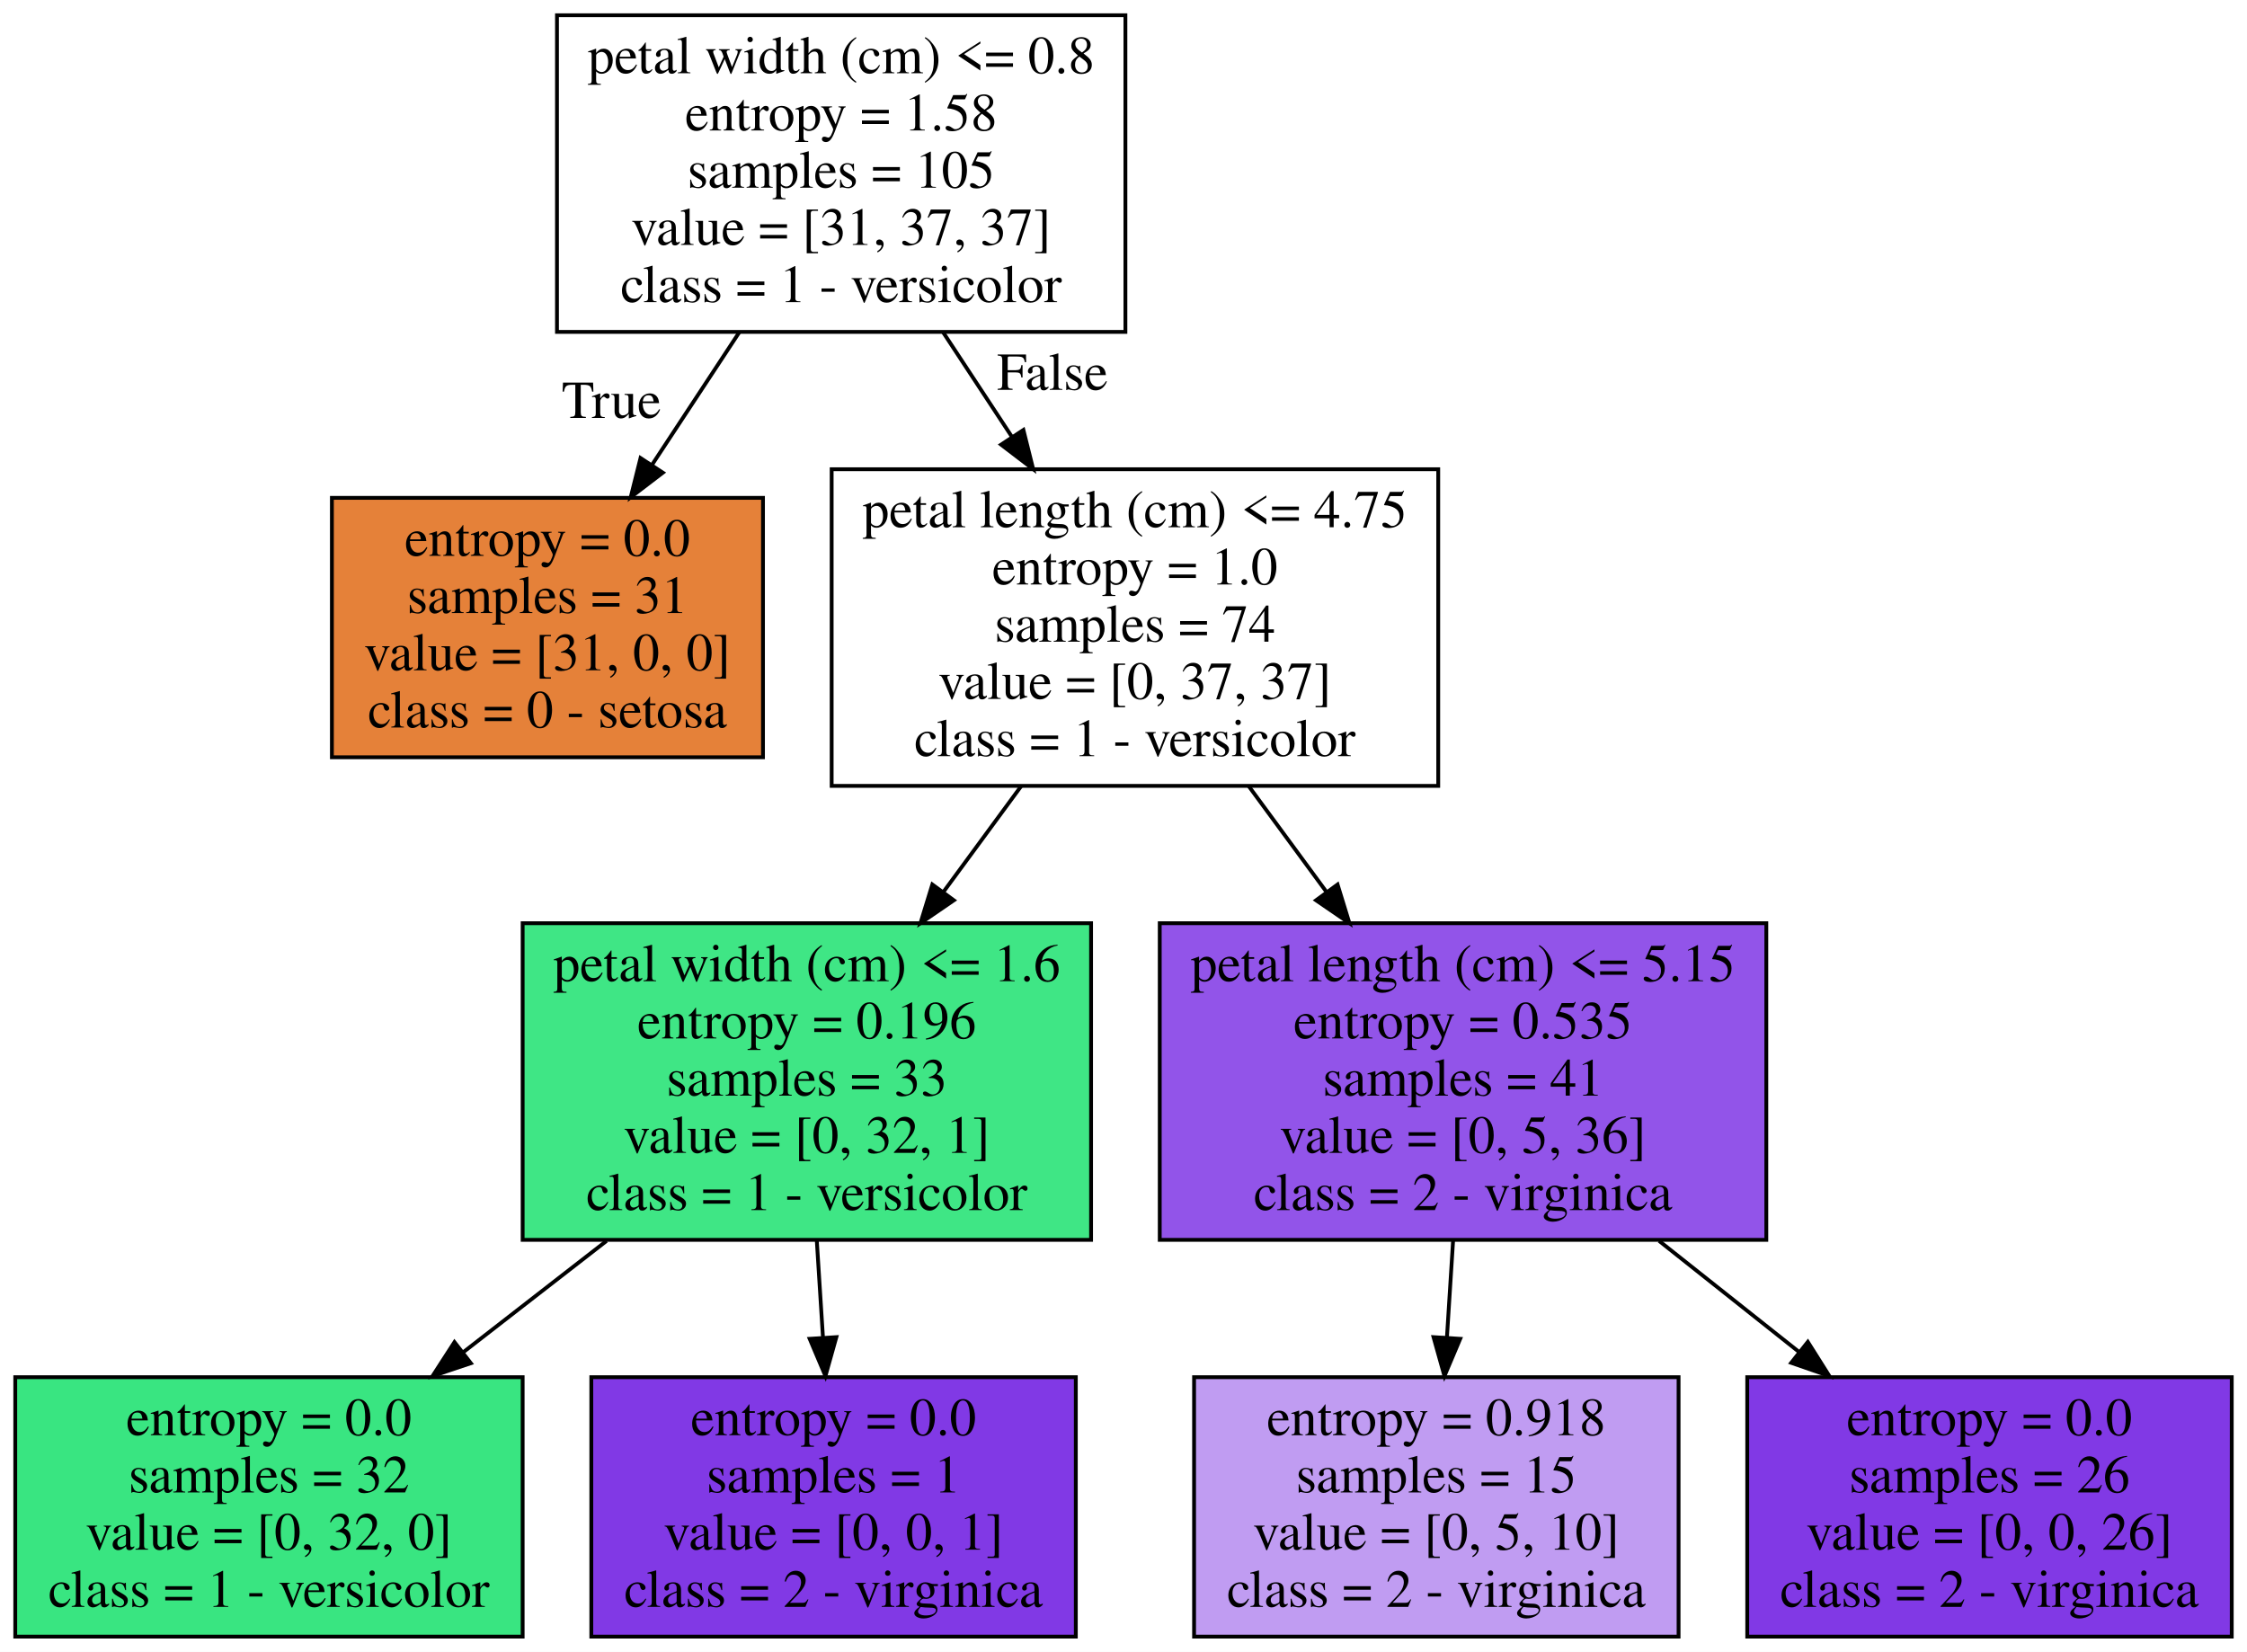
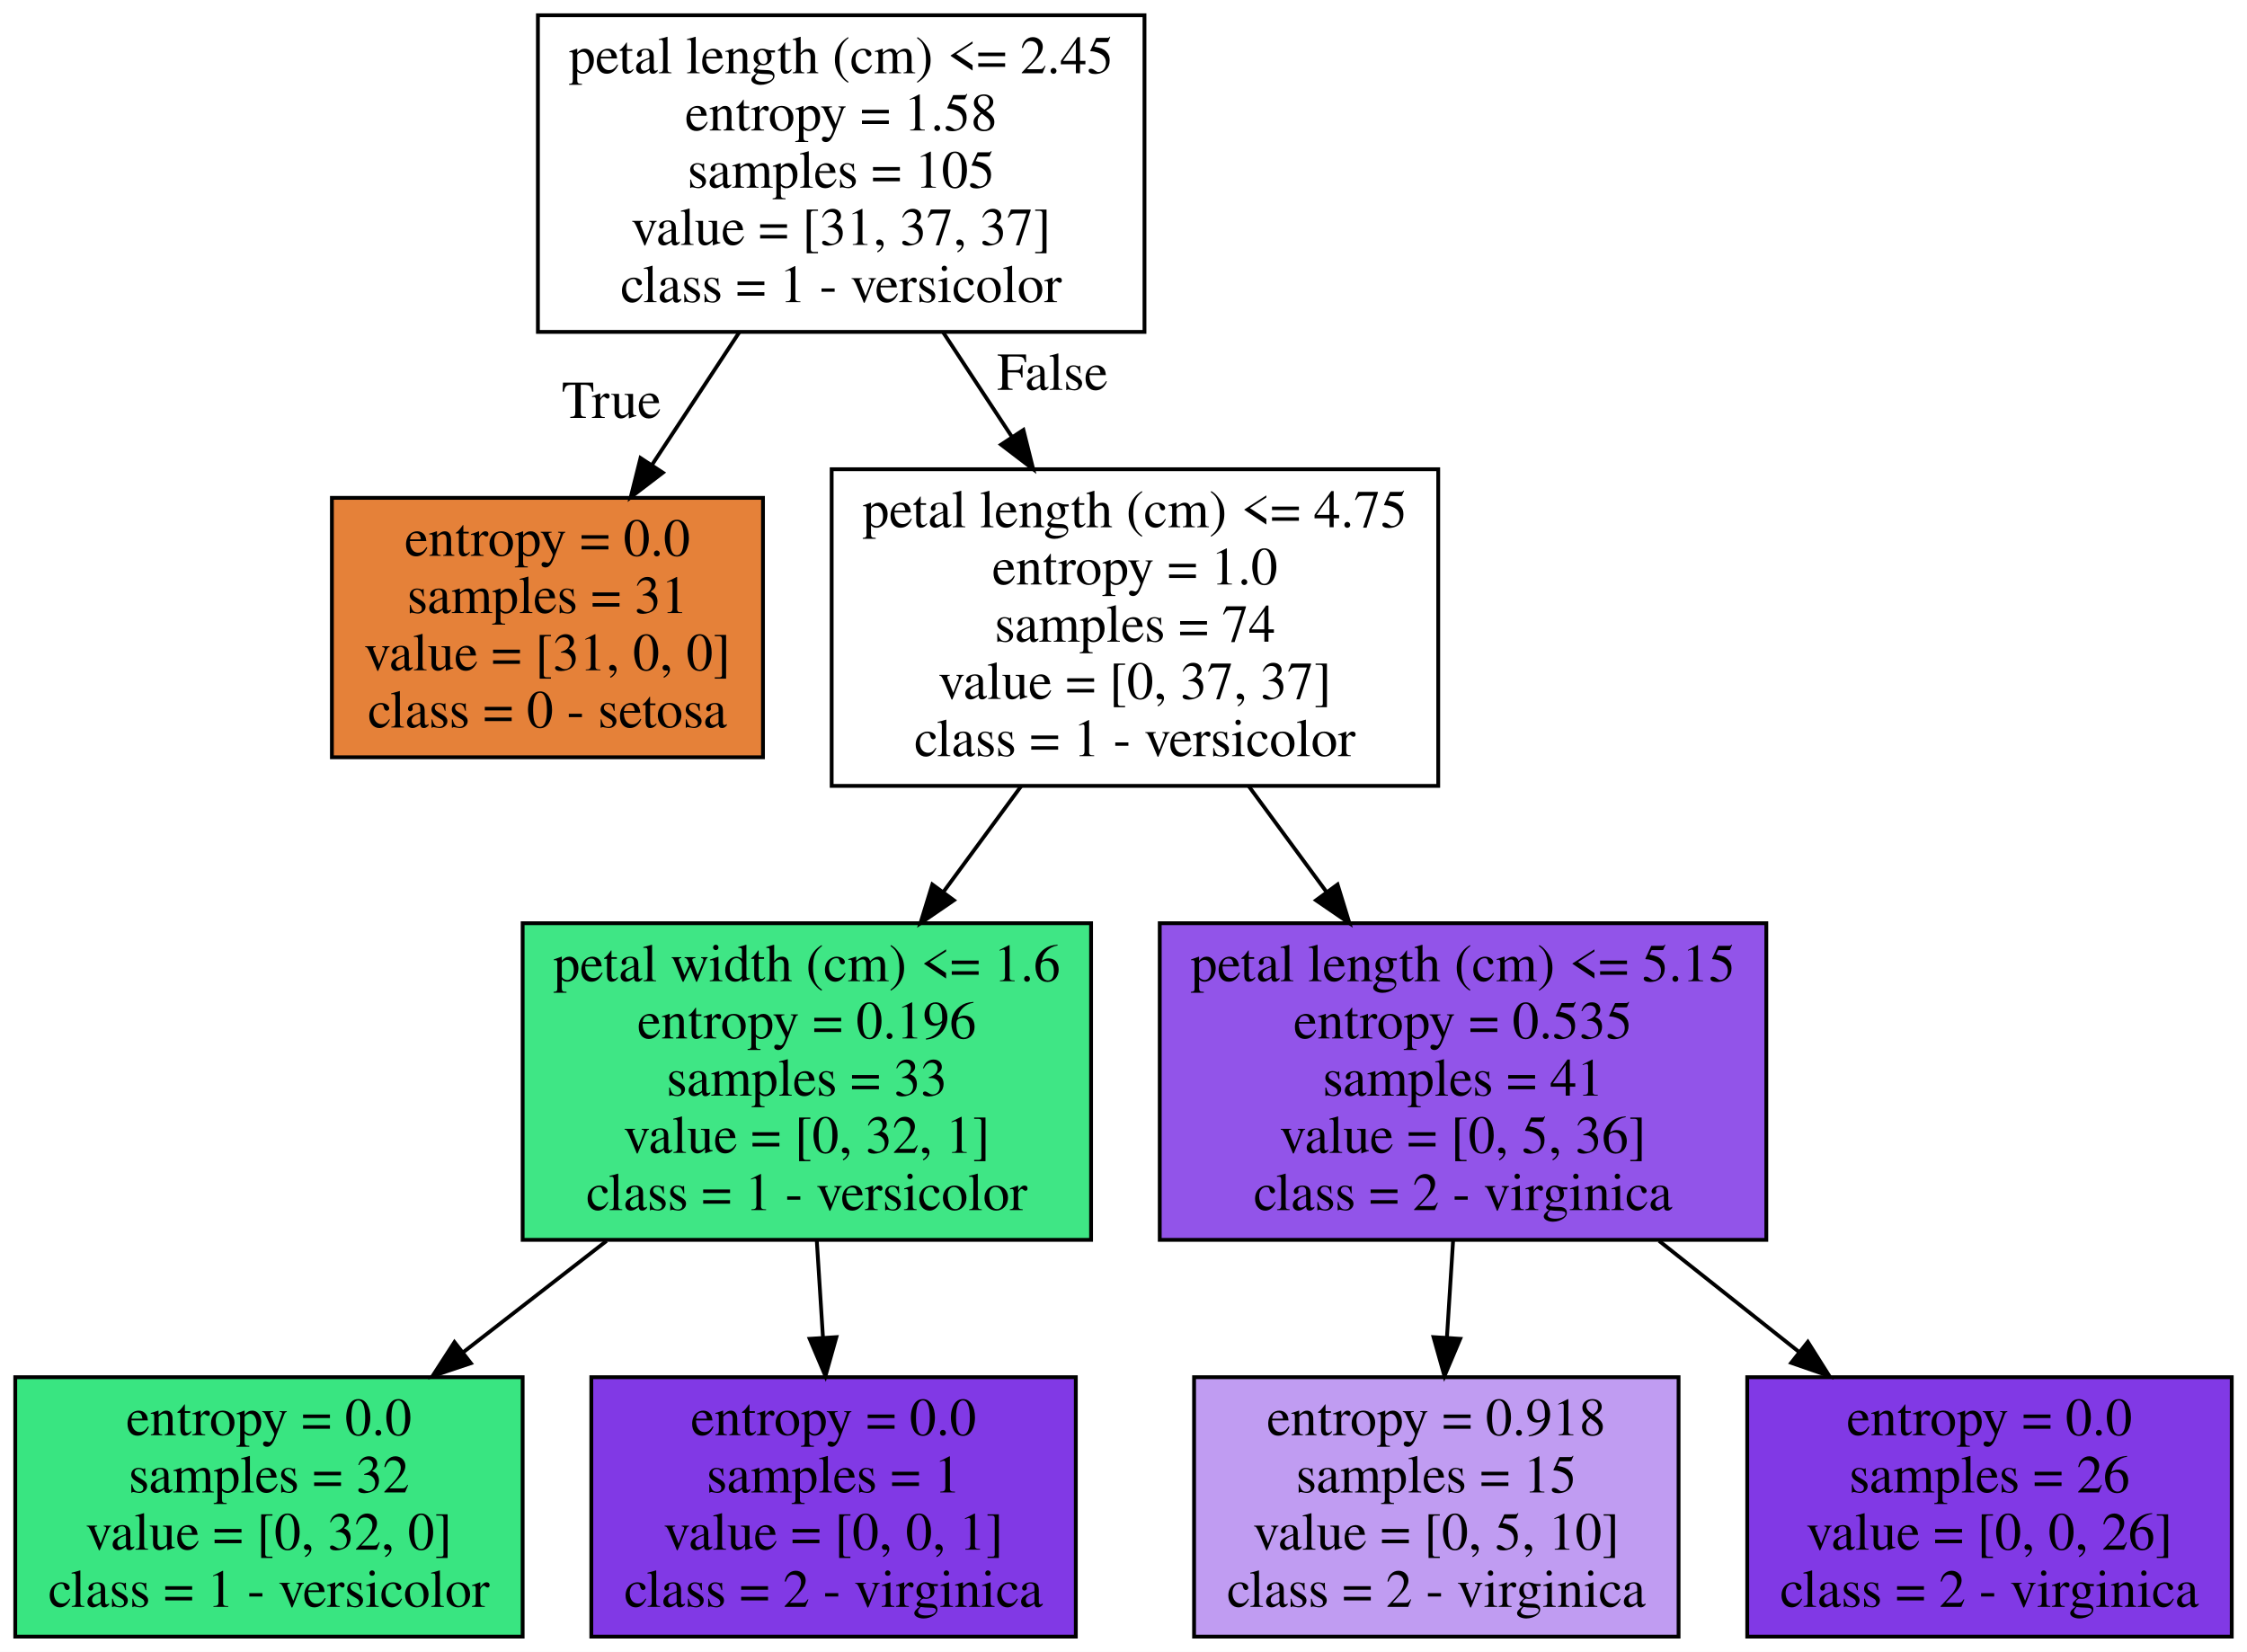
<svg xmlns="http://www.w3.org/2000/svg" width="589pt" height="433pt" viewBox="0.00 0.00 589.00 433.00">
  <g id="graph0" class="graph" transform="scale(1 1) rotate(0) translate(4 429)">
    <polygon fill="white" stroke="transparent" points="-4,4 -4,-429 585,-429 585,4 -4,4" />
    <g id="node1" class="node">
-       <polygon fill="#ffffff" stroke="black" points="291,-425 142,-425 142,-342 291,-342 291,-425" />
-       <text text-anchor="middle" x="216.5" y="-409.8" font-family="Times,serif" font-size="14.00">petal width (cm) &lt;= 0.8</text>
+       <polygon fill="#ffffff" stroke="black" points="296,-425 137,-425 137,-342 296,-342 296,-425" />
+       <text text-anchor="middle" x="216.5" y="-409.8" font-family="Times,serif" font-size="14.00">petal length (cm) &lt;= 2.45</text>
      <text text-anchor="middle" x="216.5" y="-394.8" font-family="Times,serif" font-size="14.00">entropy = 1.58</text>
      <text text-anchor="middle" x="216.5" y="-379.8" font-family="Times,serif" font-size="14.00">samples = 105</text>
      <text text-anchor="middle" x="216.5" y="-364.8" font-family="Times,serif" font-size="14.00">value = [31, 37, 37]</text>
      <text text-anchor="middle" x="216.5" y="-349.8" font-family="Times,serif" font-size="14.00">class = 1 - versicolor</text>
    </g>
    <g id="node2" class="node">
      <polygon fill="#e58139" stroke="black" points="196,-298.5 83,-298.5 83,-230.5 196,-230.5 196,-298.5" />
      <text text-anchor="middle" x="139.5" y="-283.3" font-family="Times,serif" font-size="14.00">entropy = 0.0</text>
      <text text-anchor="middle" x="139.5" y="-268.3" font-family="Times,serif" font-size="14.00">samples = 31</text>
      <text text-anchor="middle" x="139.5" y="-253.3" font-family="Times,serif" font-size="14.00">value = [31, 0, 0]</text>
      <text text-anchor="middle" x="139.5" y="-238.3" font-family="Times,serif" font-size="14.00">class = 0 - setosa</text>
    </g>
    <g id="edge1" class="edge">
      <path fill="none" stroke="black" d="M189.79,-341.91C182.38,-330.65 174.33,-318.42 166.88,-307.11" />
      <polygon fill="black" stroke="black" points="169.75,-305.1 161.33,-298.67 163.9,-308.94 169.75,-305.1" />
      <text text-anchor="middle" x="156.28" y="-319.45" font-family="Times,serif" font-size="14.00">True</text>
    </g>
    <g id="node3" class="node">
      <polygon fill="#ffffff" stroke="black" points="373,-306 214,-306 214,-223 373,-223 373,-306" />
      <text text-anchor="middle" x="293.5" y="-290.8" font-family="Times,serif" font-size="14.00">petal length (cm) &lt;= 4.75</text>
      <text text-anchor="middle" x="293.5" y="-275.8" font-family="Times,serif" font-size="14.00">entropy = 1.0</text>
      <text text-anchor="middle" x="293.5" y="-260.8" font-family="Times,serif" font-size="14.00">samples = 74</text>
      <text text-anchor="middle" x="293.5" y="-245.8" font-family="Times,serif" font-size="14.00">value = [0, 37, 37]</text>
      <text text-anchor="middle" x="293.5" y="-230.8" font-family="Times,serif" font-size="14.00">class = 1 - versicolor</text>
    </g>
    <g id="edge2" class="edge">
      <path fill="none" stroke="black" d="M243.21,-341.91C249.01,-333.1 255.2,-323.7 261.18,-314.61" />
      <polygon fill="black" stroke="black" points="264.26,-316.3 266.83,-306.02 258.41,-312.45 264.26,-316.3" />
      <text text-anchor="middle" x="271.88" y="-326.81" font-family="Times,serif" font-size="14.00">False</text>
    </g>
    <g id="node4" class="node">
      <polygon fill="#3fe685" stroke="black" points="282,-187 133,-187 133,-104 282,-104 282,-187" />
      <text text-anchor="middle" x="207.5" y="-171.8" font-family="Times,serif" font-size="14.00">petal width (cm) &lt;= 1.6</text>
      <text text-anchor="middle" x="207.5" y="-156.8" font-family="Times,serif" font-size="14.00">entropy = 0.196</text>
      <text text-anchor="middle" x="207.5" y="-141.8" font-family="Times,serif" font-size="14.00">samples = 33</text>
      <text text-anchor="middle" x="207.5" y="-126.8" font-family="Times,serif" font-size="14.00">value = [0, 32, 1]</text>
      <text text-anchor="middle" x="207.5" y="-111.8" font-family="Times,serif" font-size="14.00">class = 1 - versicolor</text>
    </g>
    <g id="edge3" class="edge">
      <path fill="none" stroke="black" d="M263.66,-222.91C257.13,-214.01 250.14,-204.51 243.39,-195.33" />
      <polygon fill="black" stroke="black" points="246.03,-193.01 237.28,-187.02 240.39,-197.15 246.03,-193.01" />
    </g>
    <g id="node7" class="node">
      <polygon fill="#9254e9" stroke="black" points="459,-187 300,-187 300,-104 459,-104 459,-187" />
      <text text-anchor="middle" x="379.5" y="-171.8" font-family="Times,serif" font-size="14.00">petal length (cm) &lt;= 5.15</text>
      <text text-anchor="middle" x="379.5" y="-156.8" font-family="Times,serif" font-size="14.00">entropy = 0.535</text>
      <text text-anchor="middle" x="379.5" y="-141.8" font-family="Times,serif" font-size="14.00">samples = 41</text>
      <text text-anchor="middle" x="379.5" y="-126.8" font-family="Times,serif" font-size="14.00">value = [0, 5, 36]</text>
      <text text-anchor="middle" x="379.5" y="-111.8" font-family="Times,serif" font-size="14.00">class = 2 - virginica</text>
    </g>
    <g id="edge6" class="edge">
      <path fill="none" stroke="black" d="M323.34,-222.91C329.87,-214.01 336.86,-204.51 343.61,-195.33" />
      <polygon fill="black" stroke="black" points="346.61,-197.15 349.72,-187.02 340.97,-193.01 346.61,-197.15" />
    </g>
    <g id="node5" class="node">
      <polygon fill="#39e581" stroke="black" points="133,-68 0,-68 0,0 133,0 133,-68" />
      <text text-anchor="middle" x="66.5" y="-52.8" font-family="Times,serif" font-size="14.00">entropy = 0.0</text>
      <text text-anchor="middle" x="66.5" y="-37.8" font-family="Times,serif" font-size="14.00">samples = 32</text>
      <text text-anchor="middle" x="66.5" y="-22.8" font-family="Times,serif" font-size="14.00">value = [0, 32, 0]</text>
      <text text-anchor="middle" x="66.5" y="-7.8" font-family="Times,serif" font-size="14.00">class = 1 - versicolor</text>
    </g>
    <g id="edge4" class="edge">
      <path fill="none" stroke="black" d="M155,-103.73C142.66,-94.15 129.55,-83.96 117.29,-74.44" />
      <polygon fill="black" stroke="black" points="119.42,-71.67 109.38,-68.3 115.13,-77.2 119.42,-71.67" />
    </g>
    <g id="node6" class="node">
      <polygon fill="#8139e5" stroke="black" points="278,-68 151,-68 151,0 278,0 278,-68" />
      <text text-anchor="middle" x="214.5" y="-52.8" font-family="Times,serif" font-size="14.00">entropy = 0.0</text>
      <text text-anchor="middle" x="214.5" y="-37.8" font-family="Times,serif" font-size="14.00">samples = 1</text>
      <text text-anchor="middle" x="214.5" y="-22.8" font-family="Times,serif" font-size="14.00">value = [0, 0, 1]</text>
      <text text-anchor="middle" x="214.5" y="-7.8" font-family="Times,serif" font-size="14.00">class = 2 - virginica</text>
    </g>
    <g id="edge5" class="edge">
      <path fill="none" stroke="black" d="M210.11,-103.73C210.64,-95.43 211.2,-86.67 211.73,-78.28" />
      <polygon fill="black" stroke="black" points="215.23,-78.5 212.37,-68.3 208.24,-78.06 215.23,-78.5" />
    </g>
    <g id="node8" class="node">
      <polygon fill="#c09cf2" stroke="black" points="436,-68 309,-68 309,0 436,0 436,-68" />
      <text text-anchor="middle" x="372.5" y="-52.8" font-family="Times,serif" font-size="14.00">entropy = 0.918</text>
      <text text-anchor="middle" x="372.5" y="-37.8" font-family="Times,serif" font-size="14.00">samples = 15</text>
      <text text-anchor="middle" x="372.5" y="-22.8" font-family="Times,serif" font-size="14.00">value = [0, 5, 10]</text>
      <text text-anchor="middle" x="372.5" y="-7.8" font-family="Times,serif" font-size="14.00">class = 2 - virginica</text>
    </g>
    <g id="edge7" class="edge">
      <path fill="none" stroke="black" d="M376.89,-103.73C376.36,-95.43 375.8,-86.67 375.27,-78.28" />
      <polygon fill="black" stroke="black" points="378.76,-78.06 374.63,-68.3 371.77,-78.5 378.76,-78.06" />
    </g>
    <g id="node9" class="node">
      <polygon fill="#8139e5" stroke="black" points="581,-68 454,-68 454,0 581,0 581,-68" />
      <text text-anchor="middle" x="517.5" y="-52.8" font-family="Times,serif" font-size="14.00">entropy = 0.0</text>
      <text text-anchor="middle" x="517.5" y="-37.8" font-family="Times,serif" font-size="14.00">samples = 26</text>
      <text text-anchor="middle" x="517.5" y="-22.8" font-family="Times,serif" font-size="14.00">value = [0, 0, 26]</text>
      <text text-anchor="middle" x="517.5" y="-7.8" font-family="Times,serif" font-size="14.00">class = 2 - virginica</text>
    </g>
    <g id="edge8" class="edge">
      <path fill="none" stroke="black" d="M430.89,-103.73C442.84,-94.24 455.55,-84.16 467.45,-74.72" />
      <polygon fill="black" stroke="black" points="469.88,-77.26 475.53,-68.3 465.52,-71.77 469.88,-77.26" />
    </g>
  </g>
</svg>
